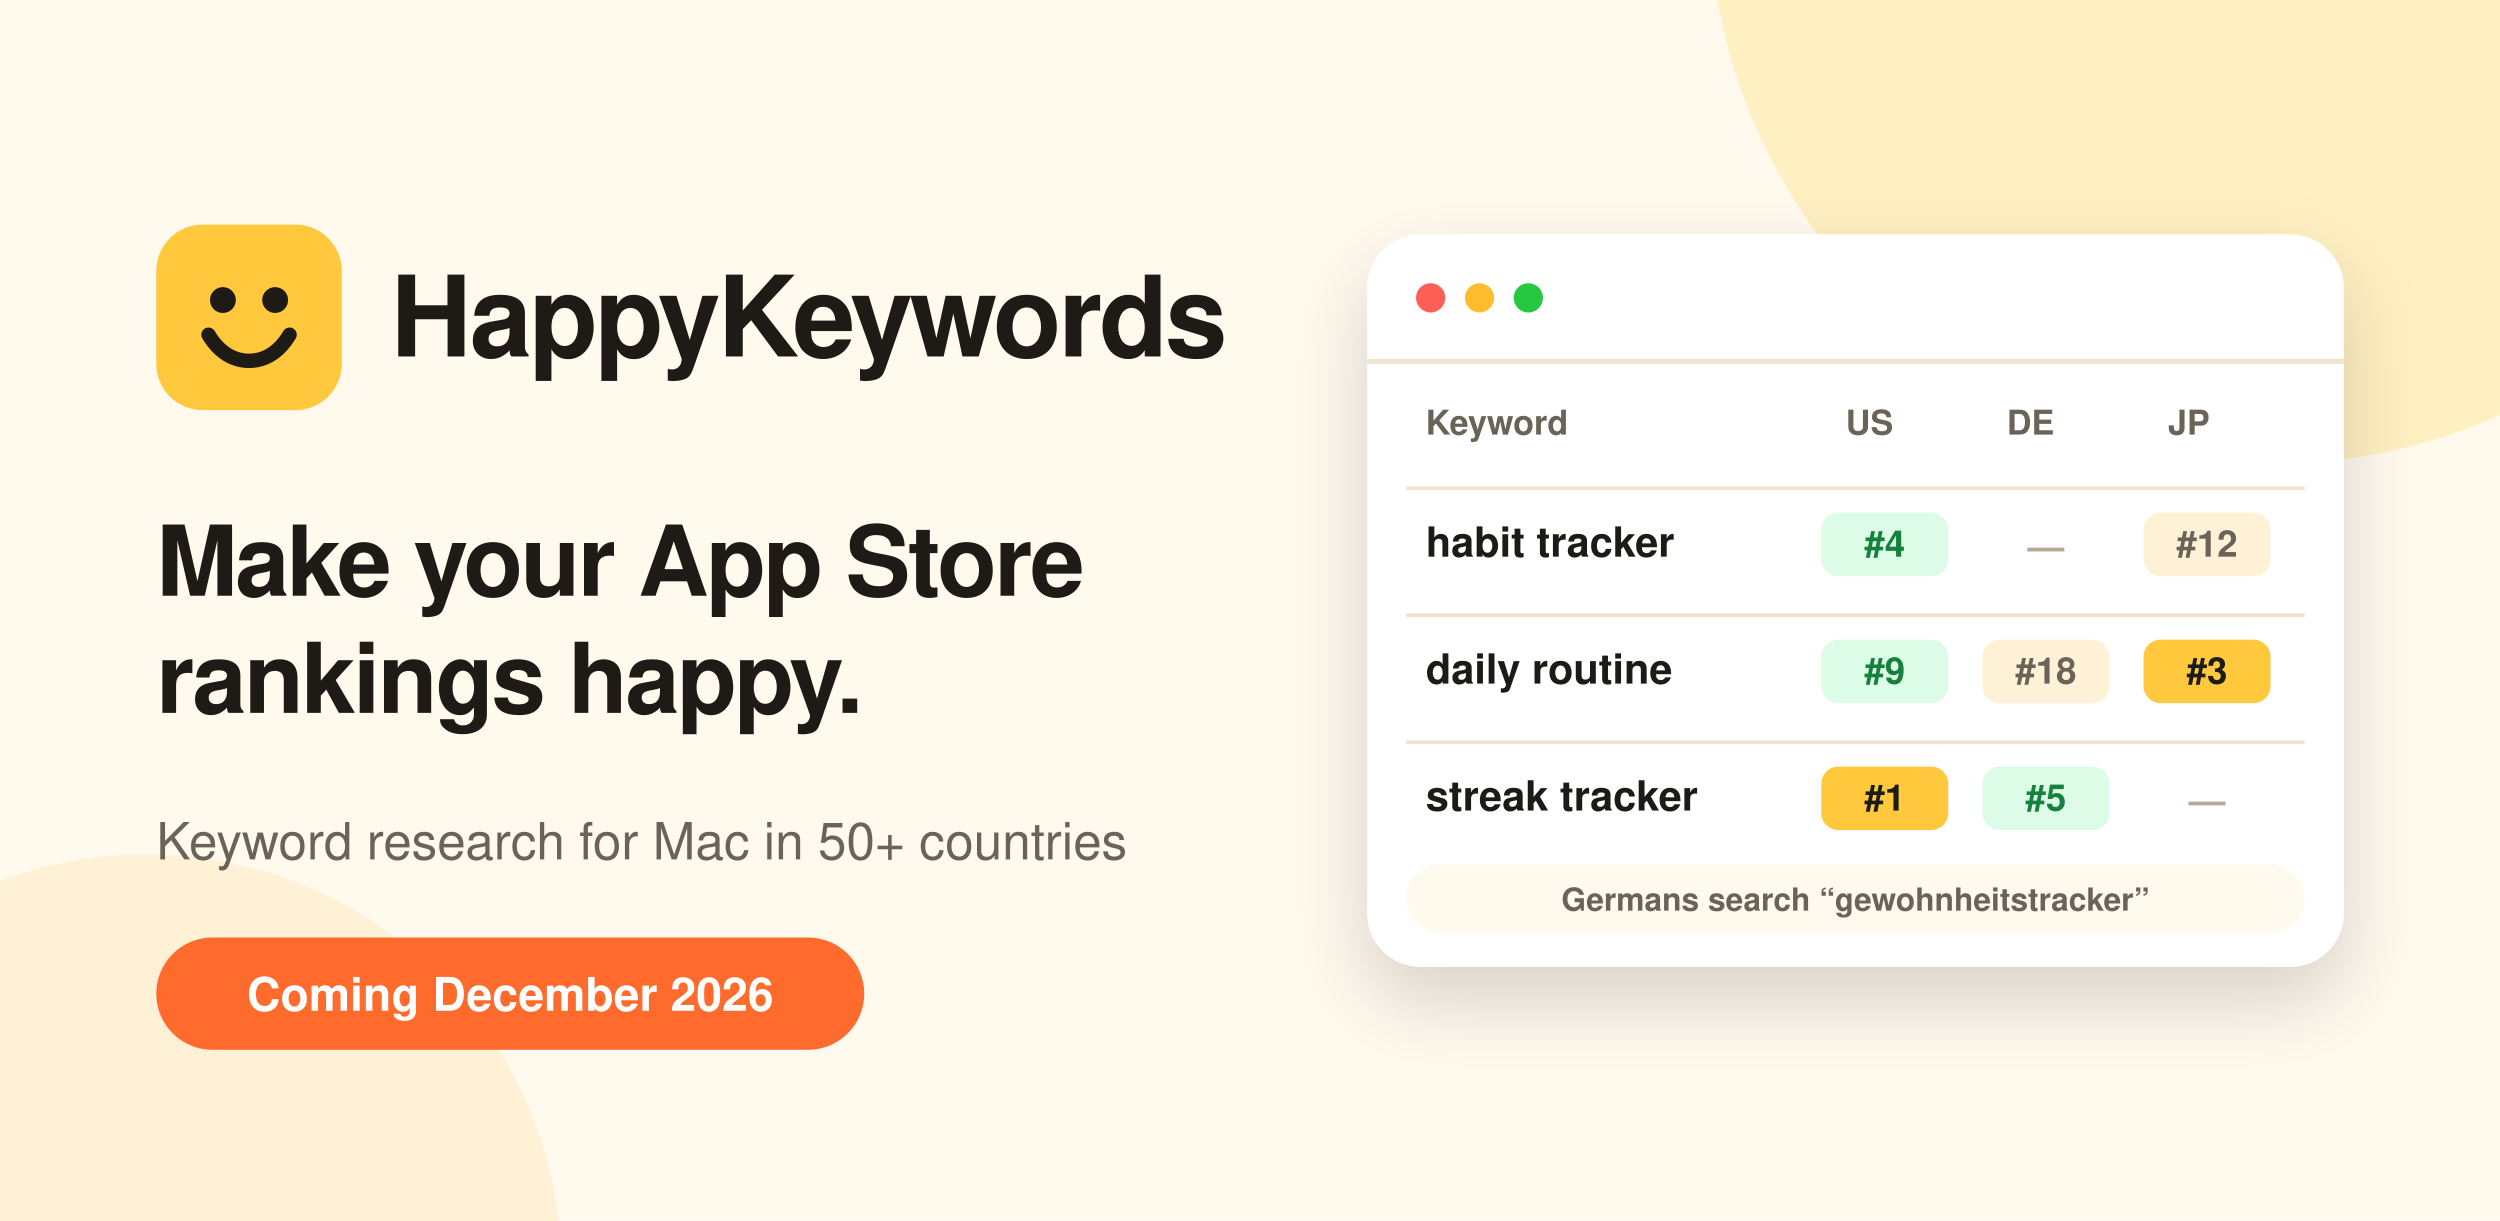
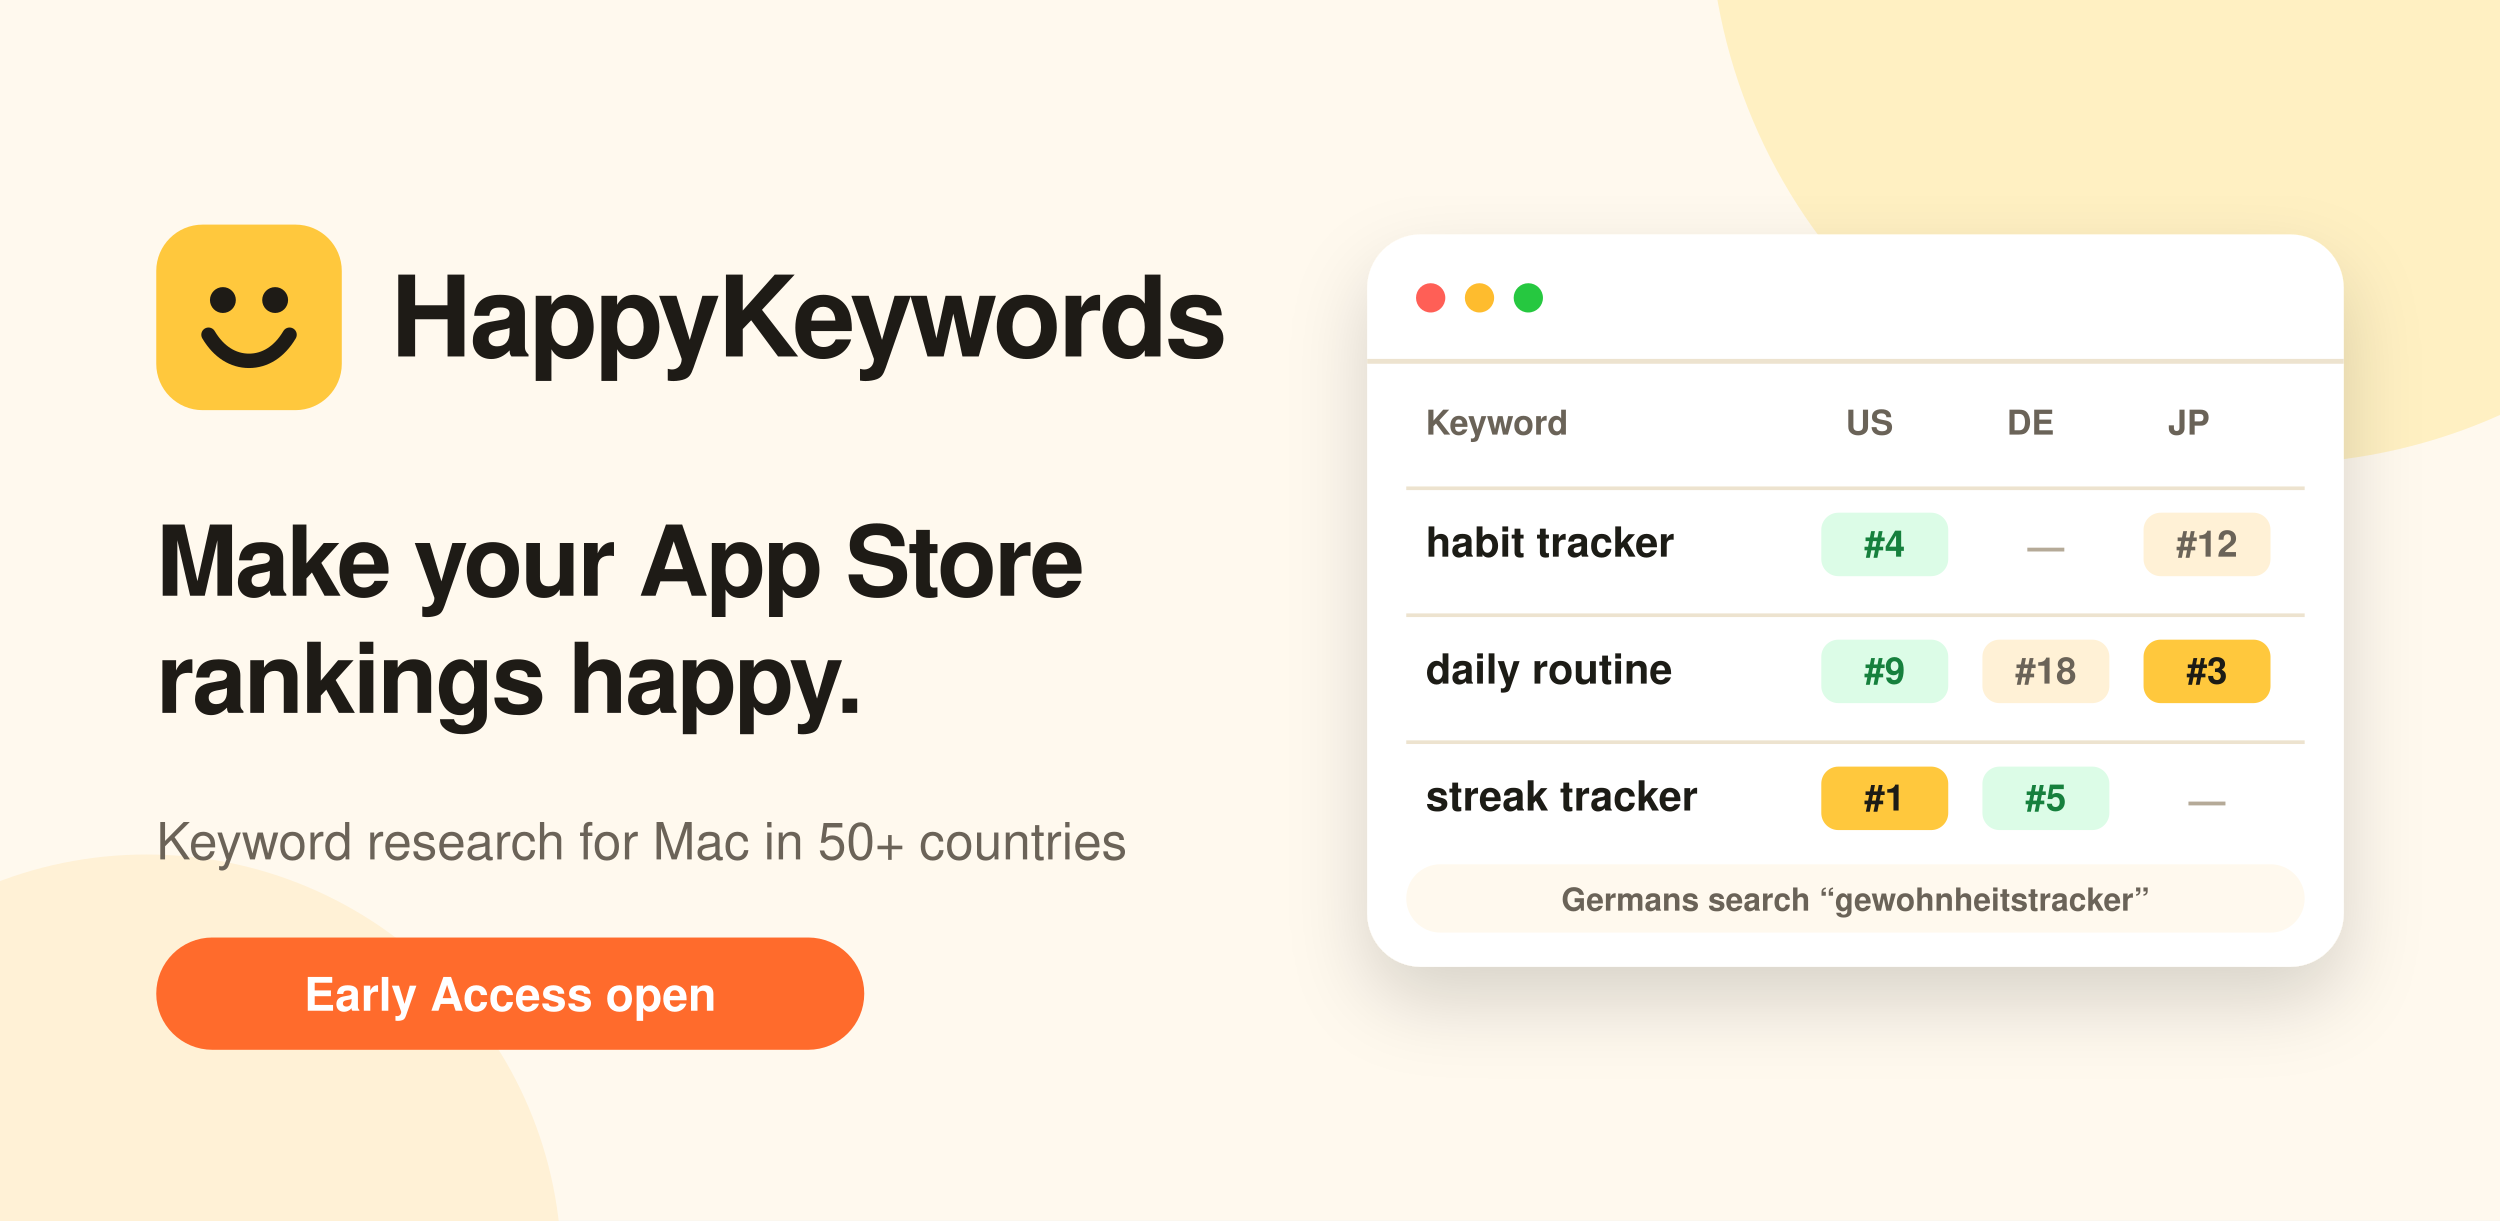
<svg xmlns="http://www.w3.org/2000/svg" viewBox="0 0 1024 500" width="1024" height="500" role="img" aria-label="HappyKeywords: App Store keyword research for Mac">
  <defs>
    <filter id="shadow" x="-10%" y="-10%" width="120%" height="130%">
      <feDropShadow dx="0" dy="14" stdDeviation="16" flood-color="#1e1b16" flood-opacity="0.16" />
    </filter>
  </defs>
  <rect width="1024" height="500" fill="#fff9ee" />
  <circle cx="930" cy="-40" r="230" fill="#fff0c2" />
  <circle cx="60" cy="520" r="170" fill="#fff1d6" />
  <g transform="translate(64 92)">
    <rect width="76" height="76" rx="19" fill="#ffc83d" />
    <circle cx="27.3" cy="30.9" r="5.3" fill="#1e1b16" />
    <circle cx="48.7" cy="30.9" r="5.3" fill="#1e1b16" />
    <path d="M21.4 45.1c4.2 7.1 10.1 10.7 16.6 10.7s12.4-3.6 16.6-10.7" fill="none" stroke="#1e1b16" stroke-width="5.9" stroke-linecap="round" />
  </g>
  <text x="160" y="146" font-family="-apple-system, 'Helvetica Neue', Helvetica, Arial, sans-serif" font-size="46" font-weight="800" letter-spacing="-1.2" fill="#1e1b16">HappyKeywords</text>
  <text font-family="-apple-system, 'Helvetica Neue', Helvetica, Arial, sans-serif" font-size="40" font-weight="800" letter-spacing="-1" fill="#1e1b16">
    <tspan x="64" y="244">Make your App Store</tspan>
    <tspan x="64" y="292">rankings happy.</tspan>
  </text>
  <text x="64" y="352" font-family="-apple-system, 'Helvetica Neue', Helvetica, Arial, sans-serif" font-size="21" font-weight="500" fill="#6b6358">Keyword research for Mac in 50+ countries</text>
  <rect x="64" y="384" width="290" height="46" rx="23" fill="#ff6b2c" />
-   <text x="209" y="414" text-anchor="middle" font-family="-apple-system, 'Helvetica Neue', Helvetica, Arial, sans-serif" font-size="19" font-weight="700" fill="#ffffff">Coming December 2026</text>
+   <text x="209" y="414" text-anchor="middle" font-family="-apple-system, 'Helvetica Neue', Helvetica, Arial, sans-serif" font-size="19" font-weight="700" fill="#ffffff">Early Access open</text>
  <g transform="translate(560 96)" filter="url(#shadow)">
    <rect width="400" height="300" rx="22" fill="#ffffff" />
    <circle cx="26" cy="26" r="6" fill="#ff5f57" />
    <circle cx="46" cy="26" r="6" fill="#febc2e" />
    <circle cx="66" cy="26" r="6" fill="#28c840" />
    <line x1="0" y1="52" x2="400" y2="52" stroke="#ede3cf" stroke-width="2" />
    <g font-family="-apple-system, 'Helvetica Neue', Helvetica, Arial, sans-serif" font-size="14" font-weight="700" fill="#6b6358">
      <text x="24" y="82">Keyword</text>
      <text x="196" y="82">US</text>
      <text x="262" y="82">DE</text>
      <text x="328" y="82">JP</text>
    </g>
    <g font-family="-apple-system, 'Helvetica Neue', Helvetica, Arial, sans-serif" font-size="17" font-weight="700" fill="#1e1b16">
      <text x="24" y="132">habit tracker</text>
      <text x="24" y="184">daily routine</text>
      <text x="24" y="236">streak tracker</text>
    </g>
    <line x1="16" y1="104" x2="384" y2="104" stroke="#ede3cf" stroke-width="1.5" />
    <line x1="16" y1="156" x2="384" y2="156" stroke="#ede3cf" stroke-width="1.5" />
    <line x1="16" y1="208" x2="384" y2="208" stroke="#ede3cf" stroke-width="1.5" />
    <g font-family="-apple-system, 'Helvetica Neue', Helvetica, Arial, sans-serif" font-size="15" font-weight="800" text-anchor="middle">
      <rect x="186" y="114" width="52" height="26" rx="7" fill="#dcfce7" />
      <text x="212" y="132" fill="#15803d">#4</text>
      <text x="278" y="133" fill="#b5aa98">—</text>
      <rect x="318" y="114" width="52" height="26" rx="7" fill="#fff1d6" />
      <text x="344" y="132" fill="#6b6358">#12</text>
      <rect x="186" y="166" width="52" height="26" rx="7" fill="#dcfce7" />
      <text x="212" y="184" fill="#15803d">#9</text>
      <rect x="252" y="166" width="52" height="26" rx="7" fill="#fff1d6" />
      <text x="278" y="184" fill="#6b6358">#18</text>
      <rect x="318" y="166" width="52" height="26" rx="7" fill="#ffc83d" />
      <text x="344" y="184" fill="#1e1b16">#3</text>
      <rect x="186" y="218" width="52" height="26" rx="7" fill="#ffc83d" />
      <text x="212" y="236" fill="#1e1b16">#1</text>
      <rect x="252" y="218" width="52" height="26" rx="7" fill="#dcfce7" />
      <text x="278" y="236" fill="#15803d">#5</text>
      <text x="344" y="237" fill="#b5aa98">—</text>
    </g>
    <rect x="16" y="258" width="368" height="28" rx="14" fill="#fff9ee" />
    <text x="200" y="277" text-anchor="middle" font-family="-apple-system, 'Helvetica Neue', Helvetica, Arial, sans-serif" font-size="13" font-weight="600" fill="#6b6358">Germans search “gewohnheitstracker”</text>
  </g>
</svg>
